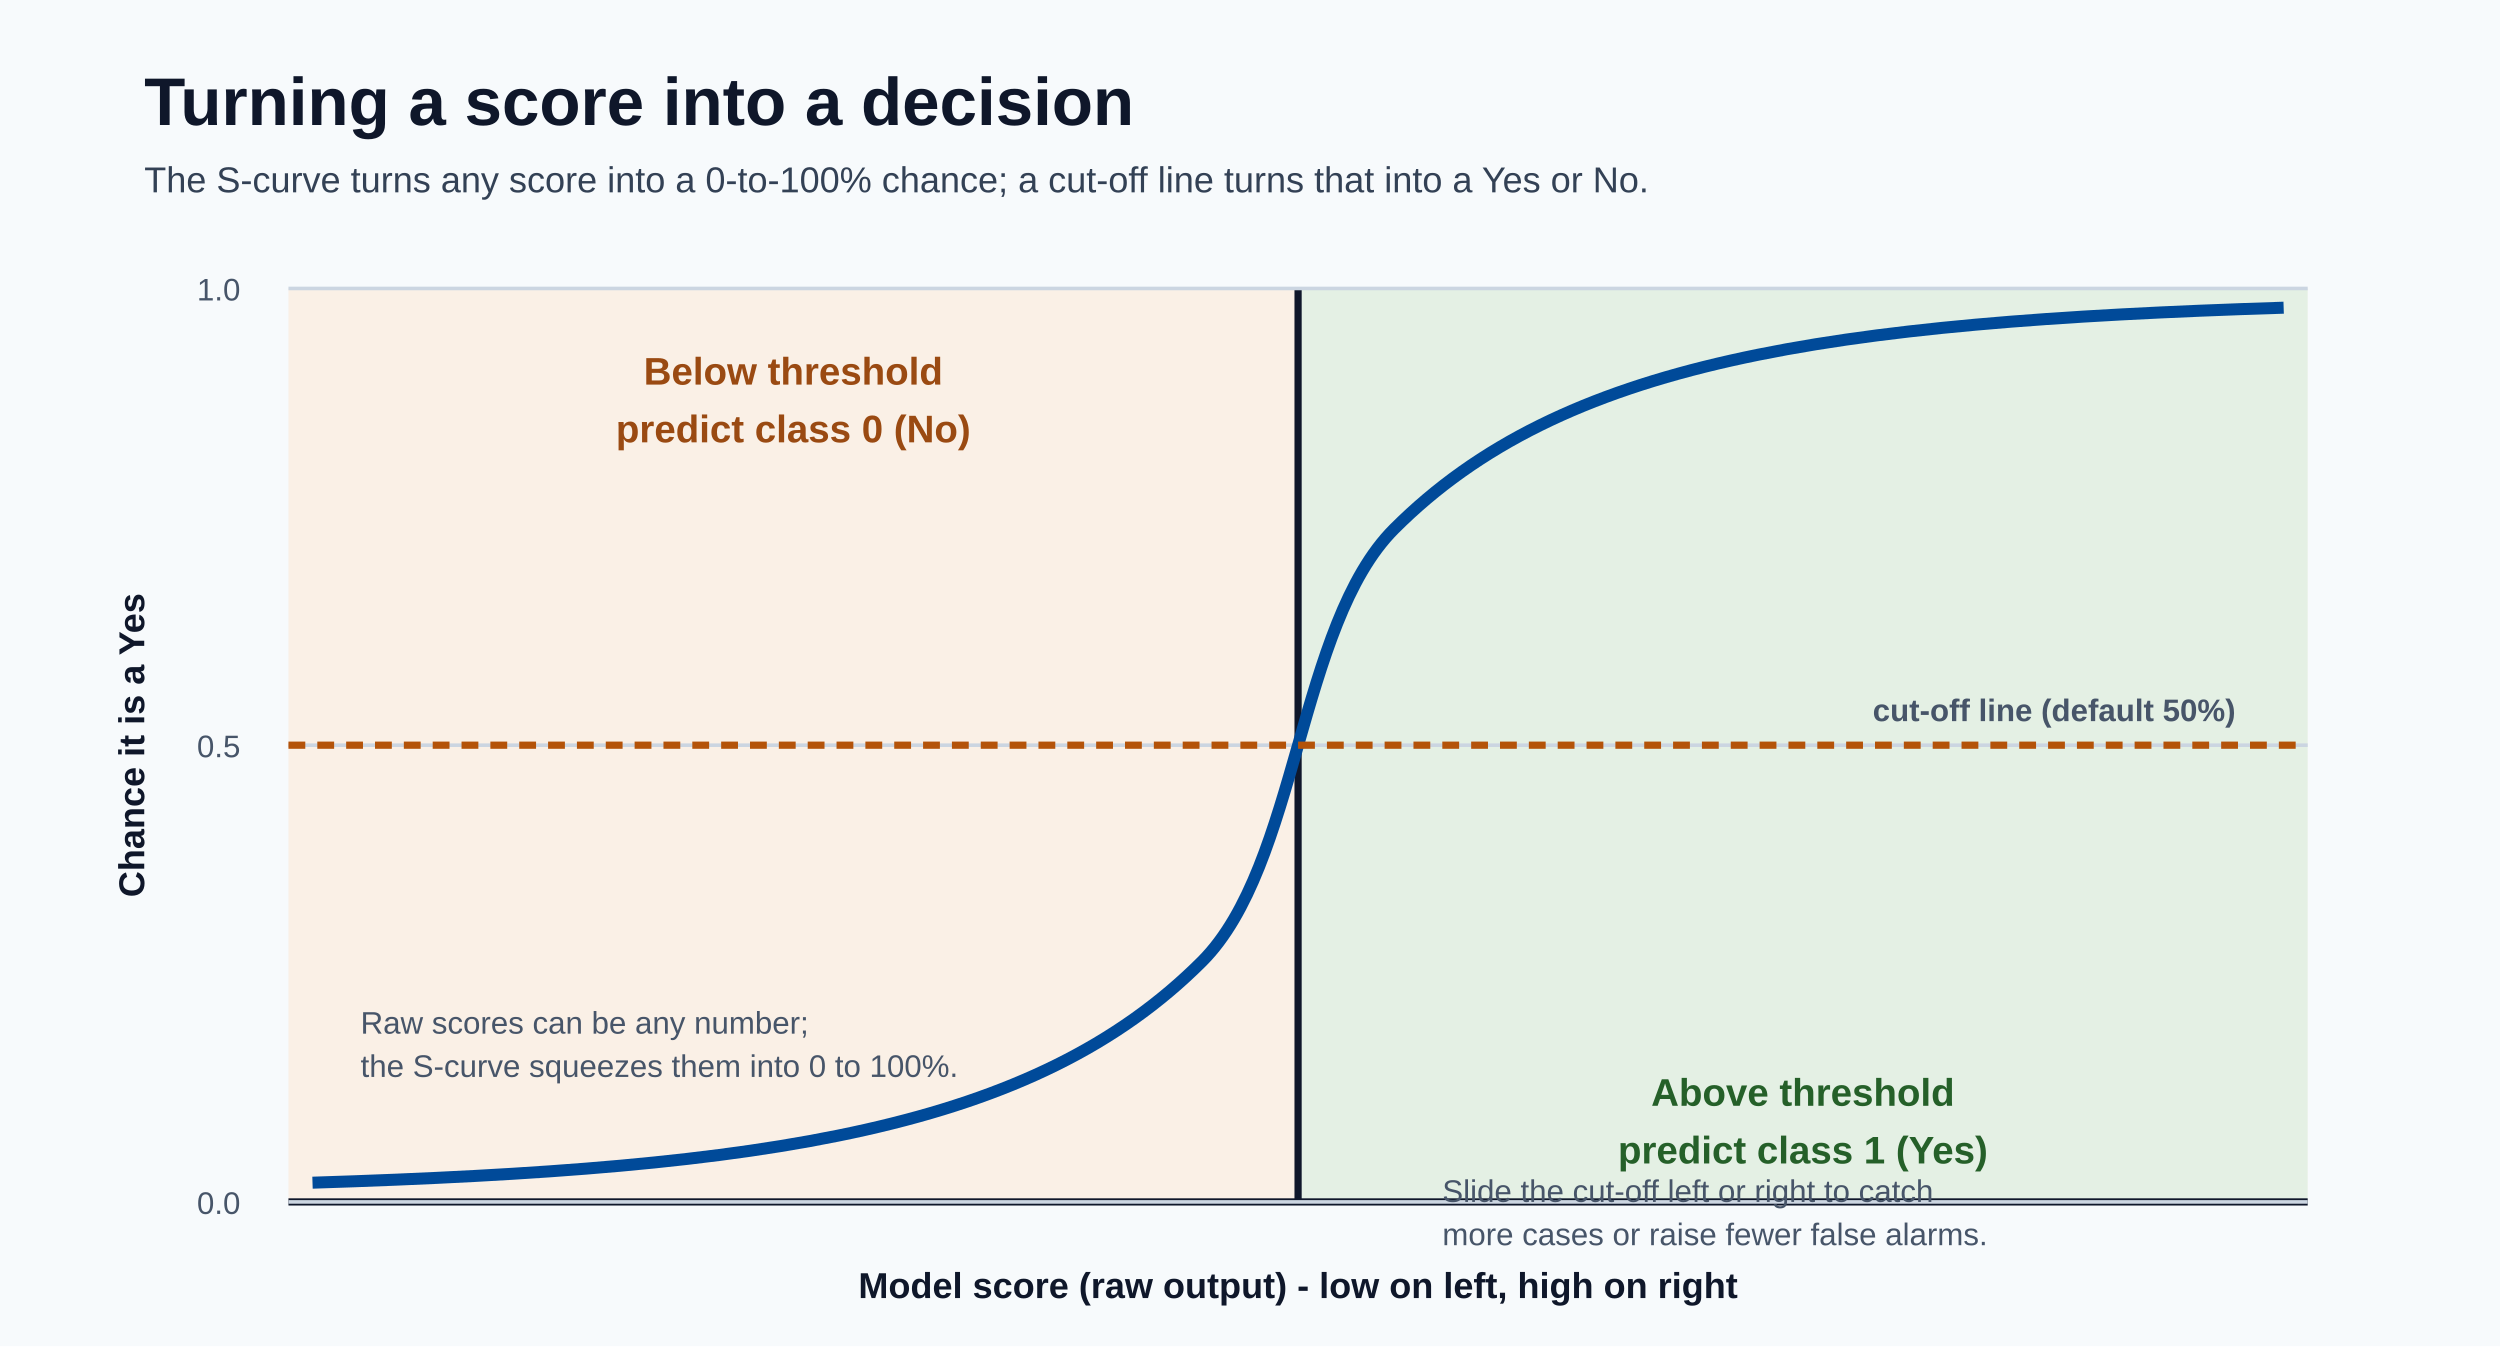
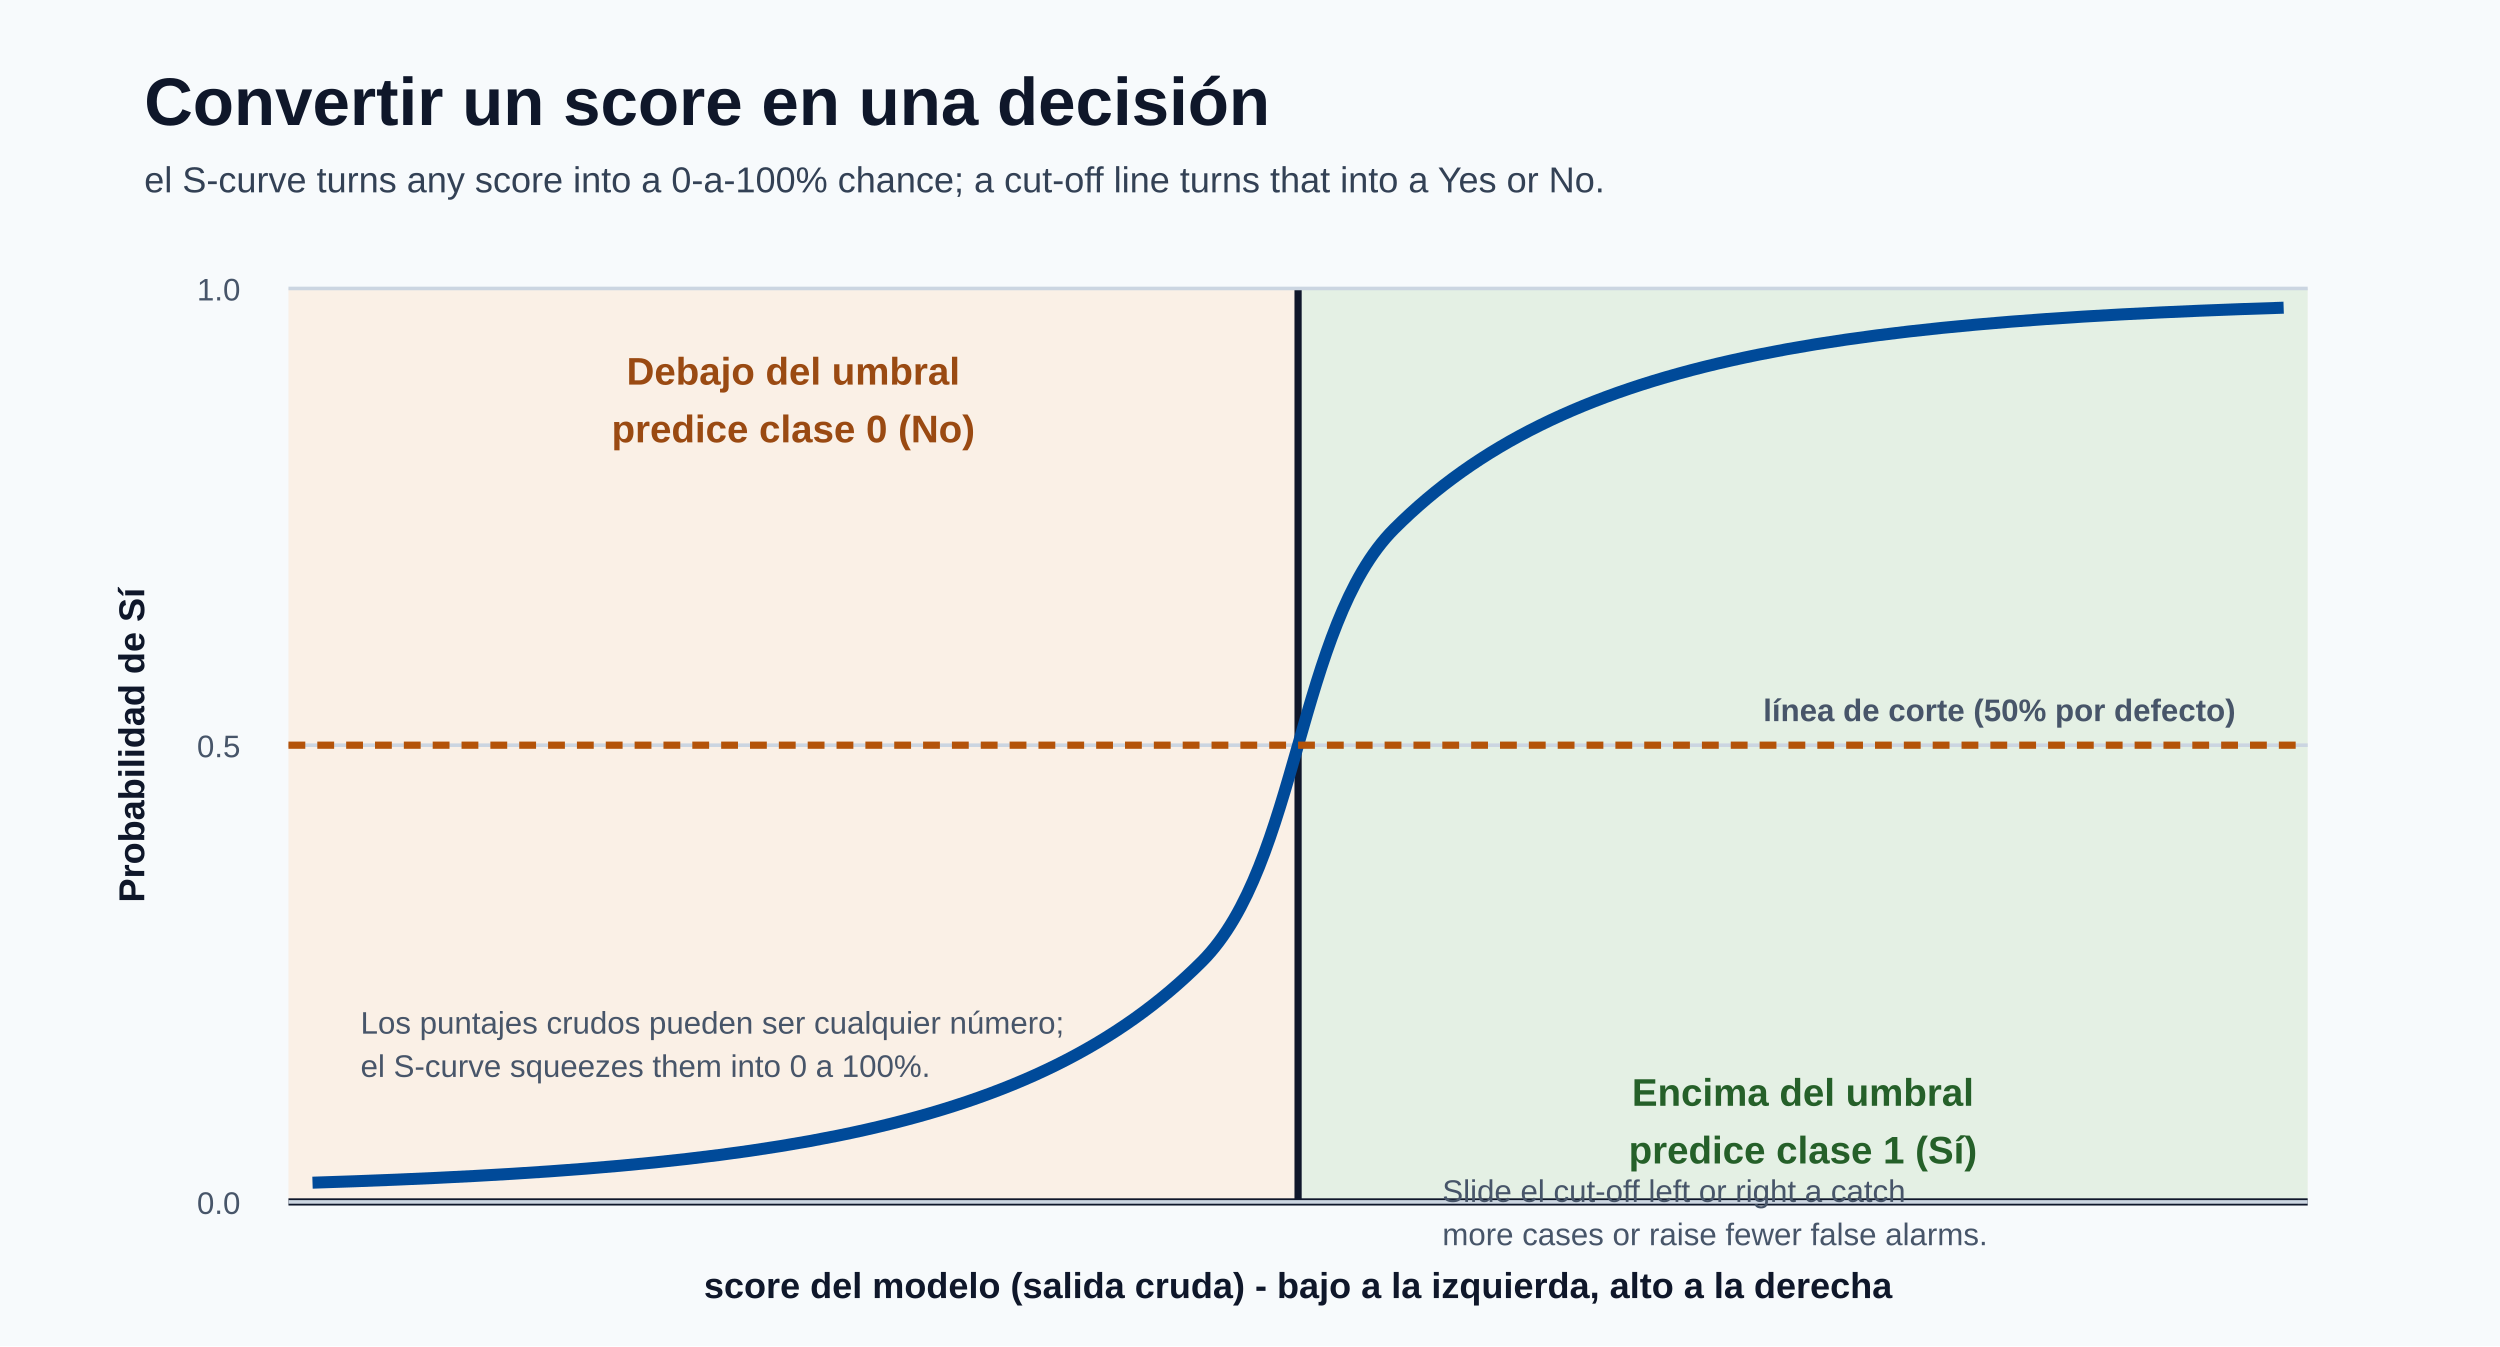
<svg xmlns="http://www.w3.org/2000/svg" width="1040" height="560" viewBox="0 0 1040 560" role="img" aria-labelledby="title desc">
  <defs>
    <style>
      .bg { fill: #f7fafc; }
      .title { fill: #0f172a; font-family: Segoe UI, Arial, sans-serif; font-size: 28px; font-weight: 700; }
      .subtitle { fill: #334155; font-family: Segoe UI, Arial, sans-serif; font-size: 15px; }
      .axis { stroke: #0f172a; stroke-width: 3; }
      .axis-label { fill: #0f172a; font-family: Segoe UI, Arial, sans-serif; font-size: 15px; font-weight: 700; }
      .curve { fill: none; stroke: #004a99; stroke-width: 5; }
      .grid { stroke: #cbd5e1; stroke-width: 1.5; }
      .thr { stroke: #b45309; stroke-width: 3; stroke-dasharray: 7 5; }
      .label { fill: #1f2937; font-family: Segoe UI, Arial, sans-serif; font-size: 14px; }
      .note { fill: #475569; font-family: Segoe UI, Arial, sans-serif; font-size: 13px; }
      .zone0 { fill: #fde7d3; opacity: 0.55; }
      .zone1 { fill: #d6e8d0; opacity: 0.55; }
      .ztxt { font-family: Segoe UI, Arial, sans-serif; font-size: 16px; font-weight: 700; }
    </style>
  </defs>
  <rect class="bg" x="0" y="0" width="1040" height="560" />
-   <text class="title" x="60" y="52">Turning a score into a decision</text>
-   <text class="subtitle" x="60" y="80">The S-curve turns any score into a 0-to-100% chance; a cut-off line turns that into a Yes or No.</text>
+   <text class="title" x="60" y="52">Convertir un score en una decisión</text>
+   <text class="subtitle" x="60" y="80">el S-curve turns any score into a 0-a-100% chance; a cut-off line turns that into a Yes or No.</text>
  <rect class="zone0" x="120" y="120" width="420" height="380" />
  <rect class="zone1" x="540" y="120" width="420" height="380" />
  <line class="axis" x1="120" y1="500" x2="960" y2="500" />
  <line class="axis" x1="540" y1="500" x2="540" y2="120" />
-   <text class="axis-label" x="540" y="540" text-anchor="middle">Model score (raw output)  -  low on left, high on right</text>
-   <text class="axis-label" x="60" y="310" transform="rotate(-90 60 310)" text-anchor="middle">Chance it is a Yes</text>
+   <text class="axis-label" x="540" y="540" text-anchor="middle">score del modelo (salida cruda) - bajo a la izquierda, alto a la derecha</text>
+   <text class="axis-label" x="60" y="310" transform="rotate(-90 60 310)" text-anchor="middle">Probabilidad de Sí</text>
  <line class="grid" x1="120" y1="500" x2="960" y2="500" />
  <line class="grid" x1="120" y1="310" x2="960" y2="310" />
  <line class="grid" x1="120" y1="120" x2="960" y2="120" />
  <text class="note" x="100" y="505" text-anchor="end">0.0</text>
  <text class="note" x="100" y="315" text-anchor="end">0.5</text>
  <text class="note" x="100" y="125" text-anchor="end">1.0</text>
  <path class="curve" d="M130,492 C320,486 430,470 500,400 C540,360 540,260 580,220 C650,150 760,134 950,128" />
  <line class="thr" x1="120" y1="310" x2="960" y2="310" />
-   <text class="note" x="930" y="300" text-anchor="end" fill="#b45309" font-weight="700">cut-off line (default 50%)</text>
-   <text class="ztxt" x="330" y="160" text-anchor="middle" fill="#9a4a12">Below threshold</text>
-   <text class="ztxt" x="330" y="184" text-anchor="middle" fill="#9a4a12">predict class 0 (No)</text>
-   <text class="ztxt" x="750" y="460" text-anchor="middle" fill="#256029">Above threshold</text>
-   <text class="ztxt" x="750" y="484" text-anchor="middle" fill="#256029">predict class 1 (Yes)</text>
-   <text class="note" x="150" y="430">Raw scores can be any number;</text>
-   <text class="note" x="150" y="448">the S-curve squeezes them into 0 to 100%.</text>
-   <text class="note" x="600" y="500">Slide the cut-off left or right to catch</text>
+   <text class="note" x="930" y="300" text-anchor="end" fill="#b45309" font-weight="700">línea de corte (50% por defecto)</text>
+   <text class="ztxt" x="330" y="160" text-anchor="middle" fill="#9a4a12">Debajo del umbral</text>
+   <text class="ztxt" x="330" y="184" text-anchor="middle" fill="#9a4a12">predice clase 0 (No)</text>
+   <text class="ztxt" x="750" y="460" text-anchor="middle" fill="#256029">Encima del umbral</text>
+   <text class="ztxt" x="750" y="484" text-anchor="middle" fill="#256029">predice clase 1 (Sí)</text>
+   <text class="note" x="150" y="430">Los puntajes crudos pueden ser cualquier número;</text>
+   <text class="note" x="150" y="448">el S-curve squeezes them into 0 a 100%.</text>
+   <text class="note" x="600" y="500">Slide el cut-off left or right a catch</text>
  <text class="note" x="600" y="518" fill="#475569">more cases or raise fewer false alarms.</text>
</svg>
